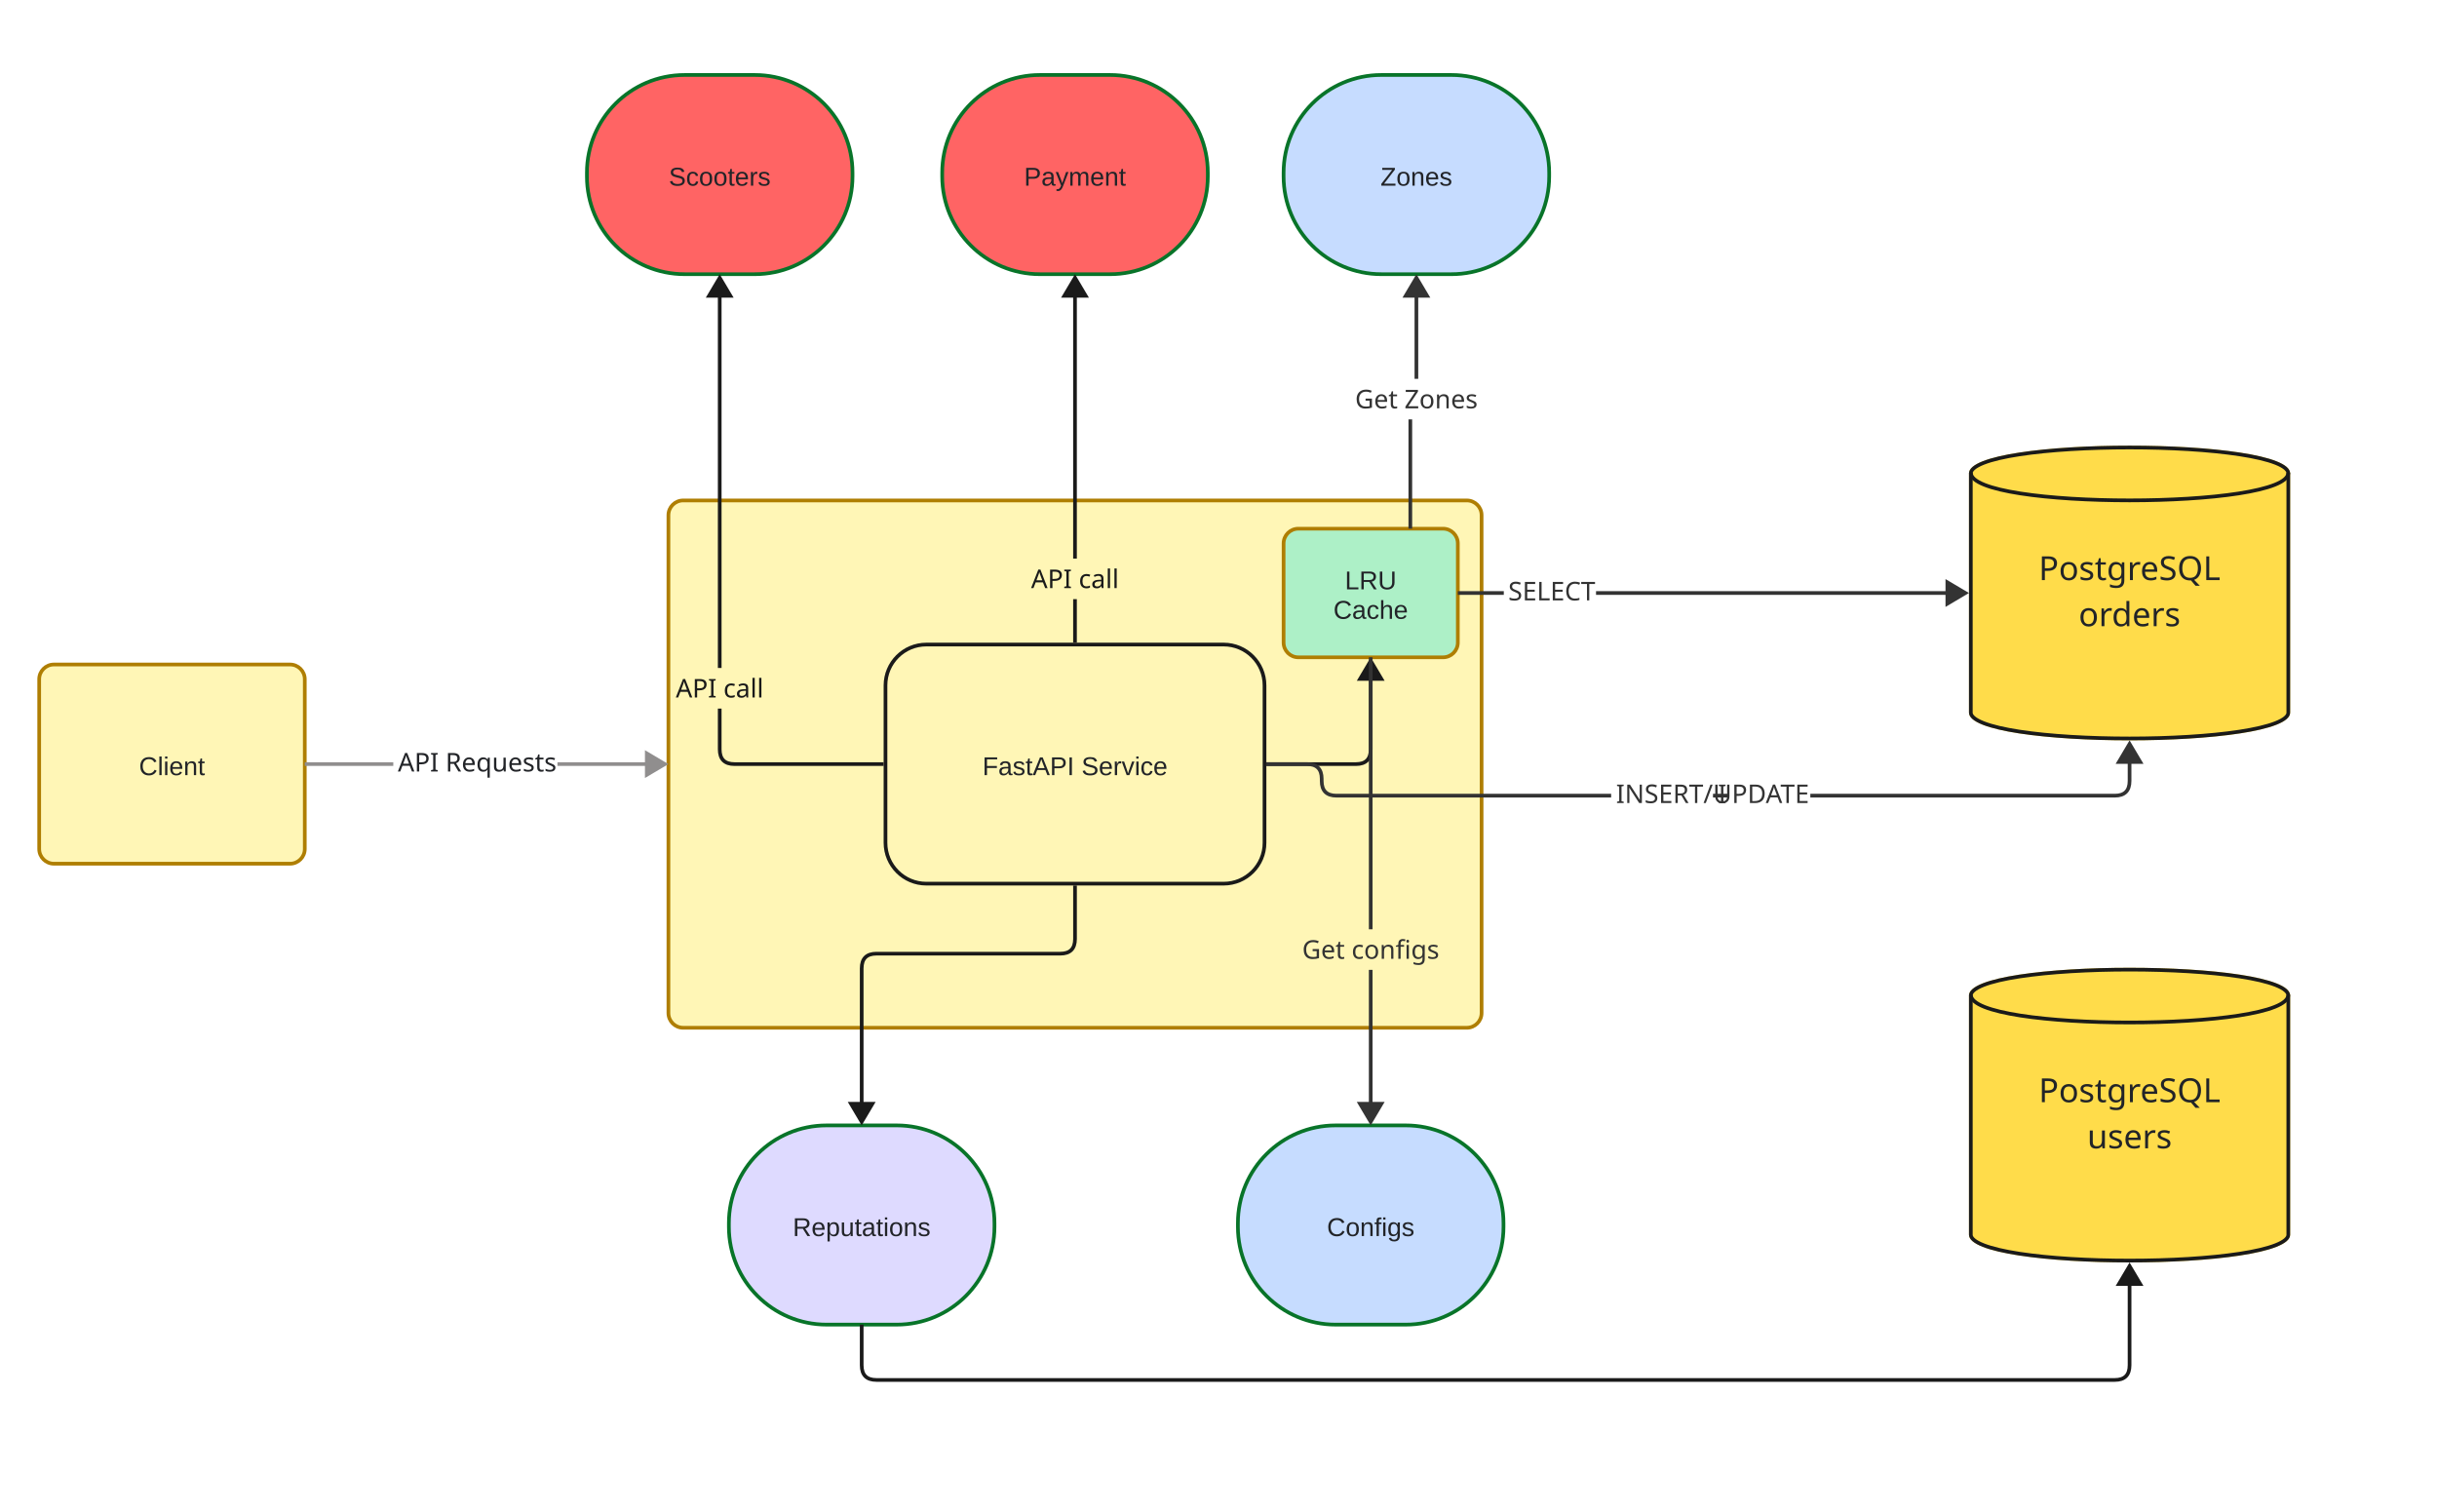
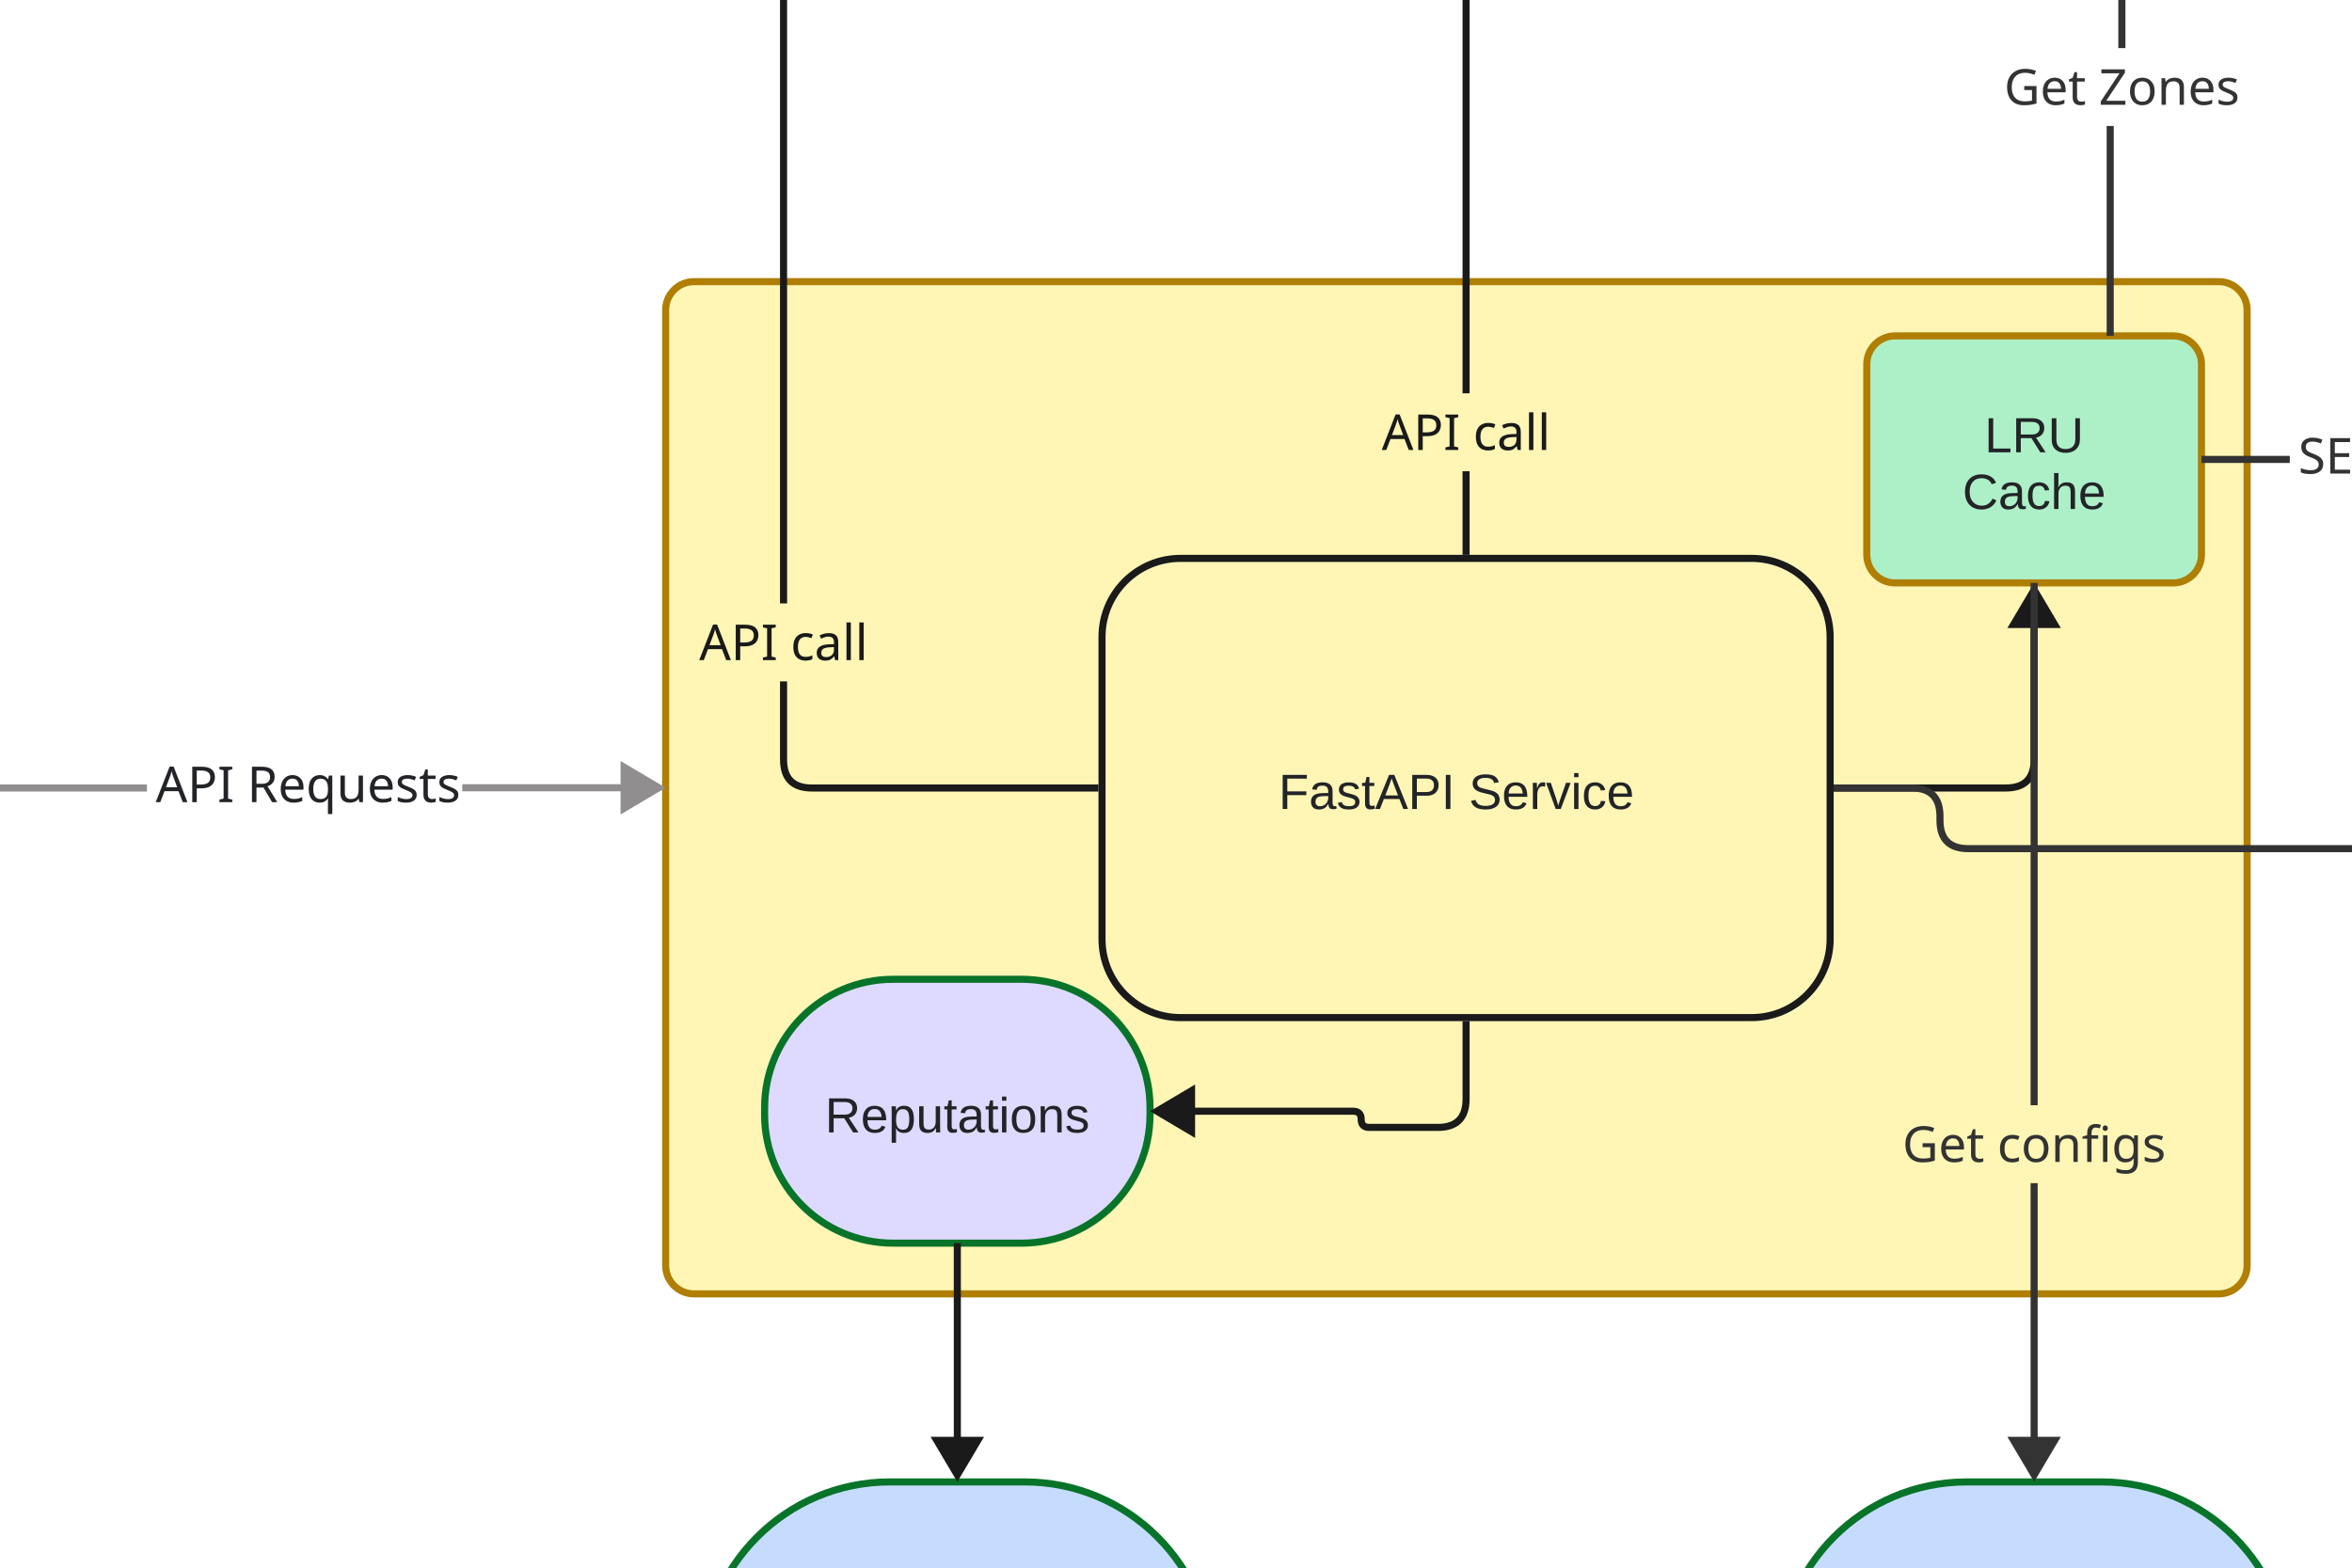
- <svg xmlns="http://www.w3.org/2000/svg" xmlns:xlink="http://www.w3.org/1999/xlink" width="1684px" height="1044.22px" style="transform-origin: 0px 0px 0px;" version="1.1">
+ <svg xmlns="http://www.w3.org/2000/svg" xmlns:xlink="http://www.w3.org/1999/xlink" width="1684px" height="1122.67px" style="transform-origin: 0px 0px 0px;" version="1.1">
  <defs>
    <style type="text/css">
		* {
			text-rendering: geometricprecision !important;
		}
		@font-face {
  font-family: 'Noto Sans';
  font-style: normal;
  font-weight: 400;
  src: local('Noto Sans'), local('NotoSans'), url("https://mirostatic.com/app/static/a73798e3d459e1bc.woff2") format('woff2');
}
@font-face {
  font-family: 'Noto Sans';
  font-style: italic;
  font-weight: 400;
  src: local('Noto Sans Italic'), local('NotoSans-Italic'), url("https://mirostatic.com/app/static/a8edd710f88715d4.woff2") format('woff2');
}
@font-face {
  font-family: 'Noto Sans';
  font-style: normal;
  font-weight: 500;
  src: local('Noto Sans Medium'), local('NotoSans-Medium'), url("https://mirostatic.com/app/static/006d7e33e60b9e12.woff2") format('woff2');
}
@font-face {
  font-family: 'Noto Sans';
  font-style: italic;
  font-weight: 500;
  src: local('Noto Sans Medium Italic'), local('NotoSans-MediumItalic'), url("https://mirostatic.com/app/static/31387059566a3171.woff2") format('woff2');
}
@font-face {
  font-family: 'Noto Sans';
  font-style: normal;
  font-weight: 600;
  src: local('Noto Sans SemiBold'), local('NotoSans-SemiBold'), url("https://mirostatic.com/app/static/526dd53b40975c37.woff2") format('woff2');
}
@font-face {
  font-family: 'Noto Sans';
  font-style: italic;
  font-weight: 600;
  src: local('Noto Sans SemiBold Italic'), local('NotoSans-SemiBoldItalic'), url("https://mirostatic.com/app/static/e73d4fdd87d7e319.woff2") format('woff2');
}
@font-face {
  font-family: 'Noto Sans';
  font-style: normal;
  font-weight: 700;
  src: local('Noto Sans Bold'), local('NotoSans-Bold'), url("https://mirostatic.com/app/static/9f11d6779c14d2bc.woff2") format('woff2');
}
@font-face {
  font-family: 'Noto Sans';
  font-style: italic;
  font-weight: 700;
  src: local('Noto Sans Bold Italic'), local('NotoSans-BoldItalic'), url("https://mirostatic.com/app/static/888e13e017cedc15.woff2") format('woff2');
}
@font-face {
  font-family: 'OpenSans';
  font-style: normal;
  font-weight: 300;
  font-display: swap;
  src: url("https://mirostatic.com/app/static/800985e1502d12bf.woff2") format('woff2');
}
@font-face {
  font-family: 'OpenSans';
  font-style: normal;
  font-weight: 400;
  font-display: swap;
  src: url("https://mirostatic.com/app/static/d8a7ca42a20caea5.woff2") format('woff2');
}
@font-face {
  font-family: 'OpenSans';
  font-style: italic;
  font-weight: 400;
  font-display: swap;
  src: url("https://mirostatic.com/app/static/3cc74c1d3919bd5c.woff2") format('woff2');
}
@font-face {
  font-family: 'OpenSans';
  font-style: normal;
  font-weight: 600;
  font-display: swap;
  src: url("https://mirostatic.com/app/static/f0481285dc248cf0.woff2") format('woff2');
}
@font-face {
  font-family: 'OpenSans';
  font-style: normal;
  font-weight: 700;
  font-display: swap;
  src: url("https://mirostatic.com/app/static/2f5e8dcf6e47bf00.woff2") format('woff2');
}
@font-face {
  font-family: 'OpenSans';
  font-style: italic;
  font-weight: 700;
  font-display: swap;
  src: url("https://mirostatic.com/app/static/0e625f45b71a26f1.woff2") format('woff2');
}
@font-face {
  font-family: 'OpenSans';
  font-style: normal;
  font-weight: 800;
  font-display: swap;
  src: url("https://mirostatic.com/app/static/645c27eb7d93eca8.woff2") format('woff2');
}
@font-face {
  font-family: 'Noto Sans Hebrew';
  font-style: normal;
  font-weight: 400;
  src: local('Noto Sans Hebrew Regular'), local('Noto Sans Hebrew-Regular'), url("https://mirostatic.com/app/static/7ebe1dcf0343326c.woff2") format('woff2'), url("https://mirostatic.com/app/static/6c11f037d6968262.woff") format('woff');
}
@font-face {
  font-family: 'Noto Sans Hebrew';
  font-style: normal;
  font-weight: 700;
  src: local('Noto Sans Hebrew Bold'), local('Noto Sans Hebrew-Bold'), url("https://mirostatic.com/app/static/d2883e2f177d0dad.woff2") format('woff2'), url("https://mirostatic.com/app/static/8546991909eadbc9.woff") format('woff');
}
@font-face {
  font-family: 'Noto Sans JP';
  font-style: normal;
  font-weight: 400;
  src: local('Noto Sans Japanese Regular'), local('Noto Sans Japanese-Regular'), url("https://mirostatic.com/app/static/9320b3c07ab79383.woff2") format('woff2'), url("https://mirostatic.com/app/static/a43be2cbcfc0b250.woff") format('woff');
}
@font-face {
  font-family: 'Noto Sans JP';
  font-style: normal;
  font-weight: 700;
  src: local('Noto Sans Japanese Bold'), local('Noto Sans Japanese-Bold'), url("https://mirostatic.com/app/static/7ab032c73212439f.woff2") format('woff2'), url("https://mirostatic.com/app/static/29f177f4466bd7a1.woff") format('woff');
}
@font-face {
  font-family: 'Noto Sans KR';
  font-style: normal;
  font-weight: 400;
  src: local(''), url("https://mirostatic.com/app/static/7a5b625774730d22.woff2") format('woff2'), url("https://mirostatic.com/app/static/2d84dc606f1fb88e.woff") format('woff');
}
@font-face {
  font-family: 'Noto Sans KR';
  font-style: normal;
  font-weight: 700;
  src: local(''), url("https://mirostatic.com/app/static/fa5a3d9073cdd58f.woff2") format('woff2'), url("https://mirostatic.com/app/static/7ded243557c83342.woff") format('woff');
}
</style>
    <path id="LineHeadArrow2" d="M-12.727,-7.545 L0,0 L-12.727,7.545 Z" />
  </defs>
  <rect id="svg-board-background-color" width="100%" height="100%" fill="#f2f2f2" />
-   <g width="5866.87px" height="4753.59px" transform="translate(-32.61, -1601.65) scale(1.274498) rotate(0, 2933.435, 2376.795)">
+   <g width="5866.87px" height="4753.59px" transform="translate(-493.8, -3674.55) scale(2.536798) rotate(0, 2933.435, 2376.795)">
    <svg width="5866.87" height="4753.59" style="width:5866.87px; height: 4753.59px;" class="diagram-widget" preserveAspectRatio="none" version="1.1">
-       <clipPath id="883650280097">
+       <clipPath id="1258562335397">
        <rect x="0" y="0" width="5866.87" height="4753.59" rx="0" ry="0" />
      </clipPath>
      <g id="Page-1" stroke="none" stroke-width="0" fill="none" fill-rule="evenodd">
-         <rect class="shape-element shape-element-rect" fill="#ffffff" fill-opacity="1" x="0" y="0" width="5866.87" height="4753.59" rx="0" ry="0" clip-path="url(#883650280097)" />
+         <rect class="shape-element shape-element-rect" fill="#ffffff" fill-opacity="1" x="0" y="0" width="5866.87" height="4753.59" rx="0" ry="0" clip-path="url(#1258562335397)" />
      </g>
      <g transform="translate(0, 0)">
        <text x="0" y="14" font-size="14" />
      </g>
    </svg>
  </g>
-   <g width="440.88px" height="285.89px" transform="translate(461.89, 345.79) scale(1.274498) rotate(0, 220.44, 142.945)">
+   <g width="446.35px" height="285.75px" transform="translate(476.61, 201.68) scale(2.536798) rotate(0, 223.175, 142.875)">
    <g>
      <g style="stroke: #af7e02;stroke-width: 2;stroke-opacity: 1;stroke-dasharray: none;stroke-linecap: round;stroke-linejoin: round;fill: #fff6b6;fill-opacity: 1">
-         <rect x="0" y="0" width="440.881" height="285.891" rx="8" />
+         <rect x="0" y="0" width="446.348" height="285.749" rx="8" />
      </g>
    </g>
    <g>
      <g style="stroke: #af7e02;stroke-width: 2;stroke-opacity: 1;stroke-dasharray: none;stroke-linecap: round;stroke-linejoin: round;fill: transparent;fill-opacity: 0" />
    </g>
    <g transform="translate(16, 16)">
-       <text xml:space="preserve" x="154.258" y="132.946" width="100.365" textLength="100.365" lengthAdjust="spacingAndGlyphs" letter-spacing="0" font-family="&quot;Arial&quot;, Arial, sans-serif, Noto Sans Hebrew, Noto Sans, Noto Sans JP, Noto Sans KR" font-size="14" fill="#222428" direction="ltr">FastAPI Service</text>
-     </g>
-   </g>
-   <g width="144px" height="108px" transform="translate(651.08, 51.81) scale(1.274498) rotate(0, 72, 54)">
-     <g>
-       <g style="stroke: #087429;stroke-width: 2;stroke-opacity: 1;stroke-dasharray: none;stroke-linecap: round;stroke-linejoin: round;fill: #ff6464;fill-opacity: 1">
-         <rect x="0" y="0" width="144" height="108" rx="53" />
-       </g>
-     </g>
-     <g>
-       <g style="stroke: #087429;stroke-width: 2;stroke-opacity: 1;stroke-dasharray: none;stroke-linecap: round;stroke-linejoin: round;fill: transparent;fill-opacity: 0" />
-     </g>
-     <g transform="translate(16, 16)">
-       <text xml:space="preserve" x="28.376" y="44" width="55.248" textLength="55.248" lengthAdjust="spacingAndGlyphs" letter-spacing="0" font-family="&quot;Arial&quot;, Arial, sans-serif, Noto Sans Hebrew, Noto Sans, Noto Sans JP, Noto Sans KR" font-size="14" fill="#222428" direction="ltr">Payment</text>
-     </g>
-   </g>
-   <g width="94.47px" height="69.73px" transform="translate(886.98, 365.31) scale(1.274498) rotate(0, 47.235, 34.865)">
+       <text xml:space="preserve" x="156.992" y="132.874" width="100.365" textLength="100.365" lengthAdjust="spacingAndGlyphs" letter-spacing="0" font-family="&quot;Arial&quot;, Arial, sans-serif, Noto Sans Hebrew, Noto Sans, Noto Sans JP, Noto Sans KR" font-size="14" fill="#222428" direction="ltr">FastAPI Service</text>
+     </g>
+   </g>
+   <g width="94.47px" height="69.73px" transform="translate(1336.59, 240.55) scale(2.536798) rotate(0, 47.235, 34.865)">
    <g>
      <g style="stroke: #af7e02;stroke-width: 2;stroke-opacity: 1;stroke-dasharray: none;stroke-linecap: round;stroke-linejoin: round;fill: #adf0c7;fill-opacity: 1">
        <rect x="0" y="0" width="94.467" height="69.731" rx="8" />
      </g>
    </g>
    <g>
      <g style="stroke: #af7e02;stroke-width: 2;stroke-opacity: 1;stroke-dasharray: none;stroke-linecap: round;stroke-linejoin: round;fill: transparent;fill-opacity: 0" />
    </g>
    <g transform="translate(16, 16)">
      <text xml:space="preserve" x="17.23" y="16.865" width="31.896" textLength="31.896" lengthAdjust="spacingAndGlyphs" letter-spacing="0" font-family="&quot;Arial&quot;, Arial, sans-serif, Noto Sans Hebrew, Noto Sans, Noto Sans JP, Noto Sans KR" font-size="14" fill="#222428" direction="ltr">LRU </text>
      <text xml:space="preserve" x="10.999" y="32.865" width="40.469" textLength="40.469" lengthAdjust="spacingAndGlyphs" letter-spacing="0" font-family="&quot;Arial&quot;, Arial, sans-serif, Noto Sans Hebrew, Noto Sans, Noto Sans JP, Noto Sans KR" font-size="14" fill="#222428" direction="ltr">Cache</text>
    </g>
  </g>
-   <g width="207.51px" height="131.63px" transform="translate(610.61, 444.09) scale(1.274498) rotate(0, 103.755, 65.815)">
+   <g width="207.51px" height="131.63px" transform="translate(786.49, 397.34) scale(2.536798) rotate(0, 103.755, 65.815)">
    <svg width="207.506" height="131.635" shape-border-width="shape-background" style="width:207.506px; height: 131.635px;" class="shape-background" preserveAspectRatio="none" version="1.1">
-       <clipPath id="24656597218">
+       <clipPath id="1241941539686">
        <rect x="0" y="0" width="207.506" height="131.635" rx="23.157" ry="23.157" />
      </clipPath>
      <g id="Page-1" stroke="none" stroke-width="0" fill="none" fill-rule="evenodd">
-         <rect class="shape-element shape-element-rect" stroke="#1a1a1a" stroke-width="4" stroke-dasharray="" stroke-opacity="1" fill="transparent" fill-opacity="0" x="0" y="0" width="207.506" height="131.635" rx="23.157" ry="23.157" clip-path="url(#24656597218)" />
+         <rect class="shape-element shape-element-rect" stroke="#1a1a1a" stroke-width="4" stroke-dasharray="" stroke-opacity="1" fill="transparent" fill-opacity="0" x="0" y="0" width="207.506" height="131.635" rx="23.157" ry="23.157" clip-path="url(#1241941539686)" />
      </g>
    </svg>
  </g>
-   <g width="207.51px" height="131.63px" transform="translate(610.61, 444.09) scale(1.274498) rotate(0, 103.755, 65.815)">
+   <g width="207.51px" height="131.63px" transform="translate(786.49, 397.34) scale(2.536798) rotate(0, 103.755, 65.815)">
    <g transform="translate(6.581737, 6.581737)" />
  </g>
-   <g width="144px" height="108px" transform="translate(405.57, 51.81) scale(1.274498) rotate(0, 72, 54)">
-     <g>
-       <g style="stroke: #087429;stroke-width: 2;stroke-opacity: 1;stroke-dasharray: none;stroke-linecap: round;stroke-linejoin: round;fill: #ff6464;fill-opacity: 1">
-         <rect x="0" y="0" width="144" height="108" rx="53" />
-       </g>
-     </g>
-     <g>
-       <g style="stroke: #087429;stroke-width: 2;stroke-opacity: 1;stroke-dasharray: none;stroke-linecap: round;stroke-linejoin: round;fill: transparent;fill-opacity: 0" />
-     </g>
-     <g transform="translate(16, 16)">
-       <text xml:space="preserve" x="28.376" y="44" width="55.248" textLength="55.248" lengthAdjust="spacingAndGlyphs" letter-spacing="0" font-family="&quot;Arial&quot;, Arial, sans-serif, Noto Sans Hebrew, Noto Sans, Noto Sans JP, Noto Sans KR" font-size="14" fill="#222428" direction="ltr">Scooters</text>
-     </g>
-   </g>
-   <g width="174.13px" height="159.76px" transform="translate(1360.59, 307.94) scale(1.274498) rotate(0, 87.065, 79.88)">
-     <svg width="174.134" height="159.756" style="width:174.134px; height: 159.756px;" class="shape-background" preserveAspectRatio="none" version="1.1">
-       <clipPath id="169894632315">
-         <path d="M0,15 C0,-5 174.134,-5 174.134,15 L174.134,144.756 C174.134,164.756 0,164.756 0,144.756 L0,15 Z" />
-       </clipPath>
-       <g stroke="none" stroke-width="0" fill="none" fill-rule="evenodd">
-         <path d="M0,15 C0,-5 174.134,-5 174.134,15 L174.134,144.756 C174.134,164.756 0,164.756 0,144.756 L0,15 Z" class="shape-element shape-element-path" stroke="#1a1a1a" stroke-width="4" stroke-dasharray="" stroke-opacity="1" fill="#ffdc4a" fill-opacity="1" clip-path="url(#169894632315)" />
-         <path d="M1,14.667 C1,34.667 173.134,34.667 173.134,14.667" stroke="#1a1a1a" stroke-width="2" stroke-dasharray="" stroke-opacity="1" fill="transparent" />
-       </g>
-     </svg>
-   </g>
-   <g width="174.13px" height="159.76px" transform="translate(1360.59, 307.94) scale(1.274498) rotate(0, 87.065, 79.88)">
-     <g transform="translate(8.706692, 7.987793)">
-       <text xml:space="preserve" x="29.076" y="64.89" width="98.568" textLength="98.568" lengthAdjust="spacingAndGlyphs" letter-spacing="0" font-family="&quot;Noto Sans&quot;, Helvetica, OpenSans, Arial, sans-serif, Noto Sans Hebrew, Noto Sans, Noto Sans JP, Noto Sans KR, Noto Sans, Noto Sans SC, PingFang SC, Microsoft YaHei" font-size="18" fill="#222428" direction="ltr">PostgreSQL</text>
-       <text xml:space="preserve" x="50.739" y="89.89" width="55.242" textLength="55.242" lengthAdjust="spacingAndGlyphs" letter-spacing="0" font-family="&quot;Noto Sans&quot;, Helvetica, OpenSans, Arial, sans-serif, Noto Sans Hebrew, Noto Sans, Noto Sans JP, Noto Sans KR, Noto Sans, Noto Sans SC, PingFang SC, Microsoft YaHei" font-size="18" fill="#222428" direction="ltr">orders</text>
-     </g>
-   </g>
-   <g width="144px" height="108px" transform="translate(27.08, 459.15) scale(1.274498) rotate(0, 72, 54)">
-     <g>
-       <g style="stroke: #af7e02;stroke-width: 2;stroke-opacity: 1;stroke-dasharray: none;stroke-linecap: round;stroke-linejoin: round;fill: #fff6b6;fill-opacity: 1">
-         <rect x="0" y="0" width="144" height="108" rx="8" />
-       </g>
-     </g>
-     <g>
-       <g style="stroke: #af7e02;stroke-width: 2;stroke-opacity: 1;stroke-dasharray: none;stroke-linecap: round;stroke-linejoin: round;fill: transparent;fill-opacity: 0" />
-     </g>
-     <g transform="translate(16, 16)">
-       <text xml:space="preserve" x="38.104" y="44" width="35.793" textLength="35.793" lengthAdjust="spacingAndGlyphs" letter-spacing="0" font-family="&quot;Arial&quot;, Arial, sans-serif, Noto Sans Hebrew, Noto Sans, Noto Sans JP, Noto Sans KR" font-size="14" fill="#222428" direction="ltr">Client</text>
-     </g>
-   </g>
-   <g width="144px" height="108px" transform="translate(886.98, 51.81) scale(1.274498) rotate(0, 72, 54)">
+   <g width="144px" height="108px" transform="translate(1273.76, 1061.24) scale(2.536798) rotate(0, 72, 54)">
    <g>
      <g style="stroke: #087429;stroke-width: 2;stroke-opacity: 1;stroke-dasharray: none;stroke-linecap: round;stroke-linejoin: round;fill: #c6dcff;fill-opacity: 1">
        <rect x="0" y="0" width="144" height="108" rx="53" />
      </g>
    </g>
    <g>
      <g style="stroke: #087429;stroke-width: 2;stroke-opacity: 1;stroke-dasharray: none;stroke-linecap: round;stroke-linejoin: round;fill: transparent;fill-opacity: 0" />
    </g>
    <g transform="translate(16, 16)">
-       <text xml:space="preserve" x="36.545" y="44" width="38.91" textLength="38.91" lengthAdjust="spacingAndGlyphs" letter-spacing="0" font-family="&quot;Arial&quot;, Arial, sans-serif, Noto Sans Hebrew, Noto Sans, Noto Sans JP, Noto Sans KR" font-size="14" fill="#222428" direction="ltr">Zones</text>
-     </g>
-   </g>
-   <g width="144px" height="108px" transform="translate(855.41, 777.63) scale(1.274498) rotate(0, 72, 54)">
+       <text xml:space="preserve" x="32.266" y="44" width="47.469" textLength="47.469" lengthAdjust="spacingAndGlyphs" letter-spacing="0" font-family="&quot;Arial&quot;, Arial, sans-serif, Noto Sans Hebrew, Noto Sans, Noto Sans JP, Noto Sans KR" font-size="14" fill="#222428" direction="ltr">Configs</text>
+     </g>
+   </g>
+   <g width="108.77px" height="74.49px" transform="translate(547.46, 701.29) scale(2.536798) rotate(0, 54.385, 37.245)">
+     <g>
+       <g style="stroke: #087429;stroke-width: 2;stroke-opacity: 1;stroke-dasharray: none;stroke-linecap: round;stroke-linejoin: round;fill: #dedaff;fill-opacity: 1">
+         <rect x="0" y="0" width="108.773" height="74.489" rx="36.244" />
+       </g>
+     </g>
+     <g>
+       <g style="stroke: #087429;stroke-width: 2;stroke-opacity: 1;stroke-dasharray: none;stroke-linecap: round;stroke-linejoin: round;fill: transparent;fill-opacity: 0" />
+     </g>
+     <g transform="translate(16, 16)">
+       <text xml:space="preserve" x="1.028" y="27.244" width="74.717" textLength="74.717" lengthAdjust="spacingAndGlyphs" letter-spacing="0" font-family="&quot;Arial&quot;, Arial, sans-serif, Noto Sans Hebrew, Noto Sans, Noto Sans JP, Noto Sans KR" font-size="14" fill="#222428" direction="ltr">Reputations</text>
+     </g>
+   </g>
+   <g width="144px" height="108px" transform="translate(502.78, 1061.24) scale(2.536798) rotate(0, 72, 54)">
    <g>
      <g style="stroke: #087429;stroke-width: 2;stroke-opacity: 1;stroke-dasharray: none;stroke-linecap: round;stroke-linejoin: round;fill: #c6dcff;fill-opacity: 1">
        <rect x="0" y="0" width="144" height="108" rx="53" />
      </g>
    </g>
    <g>
      <g style="stroke: #087429;stroke-width: 2;stroke-opacity: 1;stroke-dasharray: none;stroke-linecap: round;stroke-linejoin: round;fill: transparent;fill-opacity: 0" />
    </g>
    <g transform="translate(16, 16)">
-       <text xml:space="preserve" x="32.266" y="44" width="47.469" textLength="47.469" lengthAdjust="spacingAndGlyphs" letter-spacing="0" font-family="&quot;Arial&quot;, Arial, sans-serif, Noto Sans Hebrew, Noto Sans, Noto Sans JP, Noto Sans KR" font-size="14" fill="#222428" direction="ltr">Configs</text>
-     </g>
-   </g>
-   <g width="174.13px" height="159.76px" transform="translate(1360.59, 668.7) scale(1.274498) rotate(0, 87.065, 79.88)">
-     <svg width="174.134" height="159.756" style="width:174.134px; height: 159.756px;" class="shape-background" preserveAspectRatio="none" version="1.1">
-       <clipPath id="1111751230028">
-         <path d="M0,15 C0,-5 174.134,-5 174.134,15 L174.134,144.756 C174.134,164.756 0,164.756 0,144.756 L0,15 Z" />
-       </clipPath>
-       <g stroke="none" stroke-width="0" fill="none" fill-rule="evenodd">
-         <path d="M0,15 C0,-5 174.134,-5 174.134,15 L174.134,144.756 C174.134,164.756 0,164.756 0,144.756 L0,15 Z" class="shape-element shape-element-path" stroke="#1a1a1a" stroke-width="4" stroke-dasharray="" stroke-opacity="1" fill="#ffdc4a" fill-opacity="1" clip-path="url(#1111751230028)" />
-         <path d="M1,14.667 C1,34.667 173.134,34.667 173.134,14.667" stroke="#1a1a1a" stroke-width="2" stroke-dasharray="" stroke-opacity="1" fill="transparent" />
-       </g>
-     </svg>
-   </g>
-   <g width="174.13px" height="159.76px" transform="translate(1360.59, 668.7) scale(1.274498) rotate(0, 87.065, 79.88)">
-     <g transform="translate(8.706692, 7.987793)">
-       <text xml:space="preserve" x="29.076" y="64.89" width="98.568" textLength="98.568" lengthAdjust="spacingAndGlyphs" letter-spacing="0" font-family="&quot;Noto Sans&quot;, Helvetica, OpenSans, Arial, sans-serif, Noto Sans Hebrew, Noto Sans, Noto Sans JP, Noto Sans KR, Noto Sans, Noto Sans SC, PingFang SC, Microsoft YaHei" font-size="18" fill="#222428" direction="ltr">PostgreSQL</text>
-       <text xml:space="preserve" x="55.383" y="89.89" width="45.954" textLength="45.954" lengthAdjust="spacingAndGlyphs" letter-spacing="0" font-family="&quot;Noto Sans&quot;, Helvetica, OpenSans, Arial, sans-serif, Noto Sans Hebrew, Noto Sans, Noto Sans JP, Noto Sans KR, Noto Sans, Noto Sans SC, PingFang SC, Microsoft YaHei" font-size="18" fill="#222428" direction="ltr">users</text>
-     </g>
-   </g>
-   <g width="144px" height="108px" transform="translate(503.67, 777.63) scale(1.274498) rotate(0, 72, 54)">
-     <g>
-       <g style="stroke: #087429;stroke-width: 2;stroke-opacity: 1;stroke-dasharray: none;stroke-linecap: round;stroke-linejoin: round;fill: #dedaff;fill-opacity: 1">
-         <rect x="0" y="0" width="144" height="108" rx="53" />
-       </g>
-     </g>
-     <g>
-       <g style="stroke: #087429;stroke-width: 2;stroke-opacity: 1;stroke-dasharray: none;stroke-linecap: round;stroke-linejoin: round;fill: transparent;fill-opacity: 0" />
-     </g>
-     <g transform="translate(16, 16)">
-       <text xml:space="preserve" x="18.642" y="44" width="74.717" textLength="74.717" lengthAdjust="spacingAndGlyphs" letter-spacing="0" font-family="&quot;Arial&quot;, Arial, sans-serif, Noto Sans Hebrew, Noto Sans, Noto Sans JP, Noto Sans KR" font-size="14" fill="#222428" direction="ltr">Reputations</text>
-     </g>
-   </g>
-   <g width="687.42px" height="63.71px" transform="translate(595.44, 872.31) scale(1.274498) rotate(0, 343.71, 31.855)">
-     <path stroke-linecap="butt" stroke="#1a1a1a" stroke-width="2" fill="transparent" d="M 0 33.712 L 0 55.712 Q 0 63.712 8 63.712 L 679.424 63.712 Q 687.424 63.712 687.424 55.712 L 687.424 10.182" />
-     <use xlink:href="#LineHeadArrow2" fill="#1a1a1a" transform="translate(687.4243, 0)  rotate(-90) " />
-   </g>
-   <g width="115.66px" height="130.07px" transform="translate(595.44, 611.85) scale(1.274498) rotate(0, 57.83, 65.035)">
-     <path stroke-linecap="butt" stroke="#1a1a1a" stroke-width="2" fill="transparent" d="M 115.66 0 L 115.66 28.96 Q 115.66 36.96 107.66 36.96 L 8 36.96 Q 0 36.96 0 44.96 L 0 119.889" />
-     <use xlink:href="#LineHeadArrow2" fill="#1a1a1a" transform="translate(0, 130.0712)  rotate(90) " />
-   </g>
-   <g width="56.57px" height="57.89px" transform="translate(875.08, 454.18) scale(1.274498) rotate(0, 28.285, 28.945)">
+       <text xml:space="preserve" x="37.721" y="44" width="36.559" textLength="36.559" lengthAdjust="spacingAndGlyphs" letter-spacing="0" font-family="&quot;Arial&quot;, Arial, sans-serif, Noto Sans Hebrew, Noto Sans, Noto Sans JP, Noto Sans KR" font-size="14" fill="#222428" direction="ltr">Users</text>
+     </g>
+   </g>
+   <g width="0px" height="67.4px" transform="translate(685.43, 890.26) scale(2.536798) rotate(0, 0, 33.7)">
+     <path stroke-linecap="butt" stroke="#1a1a1a" stroke-width="2" fill="transparent" d="M 0 0 L 0 57.218" />
+     <use xlink:href="#LineHeadArrow2" fill="#1a1a1a" transform="translate(0, 67.39984)  rotate(90) " />
+   </g>
+   <g width="89.21px" height="30px" transform="translate(823.39, 731.27) scale(2.536798) rotate(0, 44.605, 15)">
+     <path stroke-linecap="butt" stroke="#1a1a1a" stroke-width="2" fill="transparent" d="M 89.207 0 L 89.207 22 Q 89.207 30 81.207 30 L 61.89 30 Q 59.604 30 59.604 27.714 L 59.604 27.714 Q 59.604 25.427 57.317 25.427 L 10.182 25.427" />
+     <use xlink:href="#LineHeadArrow2" fill="#1a1a1a" transform="translate(0, 25.427)  rotate(180) " />
+   </g>
+   <g width="56.57px" height="57.89px" transform="translate(1312.89, 417.44) scale(2.536798) rotate(0, 28.285, 28.945)">
    <path stroke-linecap="butt" stroke="#1a1a1a" stroke-width="2" fill="transparent" d="M 0 57.893 L 48.573 57.893 Q 56.573 57.893 56.573 49.893 L 56.573 10.182" />
    <use xlink:href="#LineHeadArrow2" fill="#1a1a1a" transform="translate(56.57322, 0)  rotate(-90) " />
  </g>
-   <g width="0px" height="253.78px" transform="translate(947.18, 454.18) scale(1.274498) rotate(0, 0, 126.89)">
-     <path stroke-linecap="butt" stroke="#333333" stroke-width="2" fill="transparent" d="M 0 0 L 0 243.6" clip-path="url(#LineHeadMaskYvPjgw)" />
+   <g width="0px" height="253.78px" transform="translate(1456.41, 417.44) scale(2.536798) rotate(0, 0, 126.89)">
+     <path stroke-linecap="butt" stroke="#333333" stroke-width="2" fill="transparent" d="M 0 0 L 0 243.6" clip-path="url(#LineHeadMasktxCOI6)" />
    <use xlink:href="#LineHeadArrow2" fill="#333333" transform="translate(0, 253.7819)  rotate(90) " />
-     <clipPath id="LineHeadMaskYvPjgw">
-       <path d="M -2 -2 M -2 147.45 L 37.5 147.45 L 37.5 169.45 L -2 169.45 M -2 -2 L 1684 -2 L 1684 1044.22 L -2 1044.22" fill-rule="evenodd" clip-rule="evenodd" />
+     <clipPath id="LineHeadMasktxCOI6">
+       <path d="M -2 -2 M -2 147.45 L 37.5 147.45 L 37.5 169.45 L -2 169.45 M -2 -2 L 1684 -2 L 1684 1122.67 L -2 1122.67" fill-rule="evenodd" clip-rule="evenodd" />
    </clipPath>
    <g width="75" height="20" transform="translate(-37.5, 149.4502) scale(1) rotate(0)">
      <text xml:space="preserve" x="0.316" y="14" width="74.368" textLength="74.368" lengthAdjust="spacingAndGlyphs" letter-spacing="0" font-family="&quot;Noto Sans&quot;, Helvetica, OpenSans, Arial, sans-serif, Noto Sans Hebrew, Noto Sans, Noto Sans JP, Noto Sans KR, Noto Sans, Noto Sans SC, PingFang SC, Microsoft YaHei" font-size="14" fill="#333333" direction="ltr">Get configs</text>
    </g>
  </g>
-   <g width="3.29px" height="137.98px" transform="translate(974.55, 189.45) scale(1.274498) rotate(0, 1.645, 68.99)">
-     <path stroke-linecap="butt" stroke="#333333" stroke-width="2" fill="transparent" d="M 0 137.982 L 0 70.638 Q 0 68.991 1.647 68.991 L 1.647 68.991 Q 3.294 68.991 3.294 67.344 L 3.294 10.182" clip-path="url(#LineHeadMaskbtnboC)" />
+   <g width="3.29px" height="137.98px" transform="translate(1510.88, -109.48) scale(2.536798) rotate(0, 1.645, 68.99)">
+     <path stroke-linecap="butt" stroke="#333333" stroke-width="2" fill="transparent" d="M 0 137.982 L 0 70.638 Q 0 68.991 1.647 68.991 L 1.647 68.991 Q 3.294 68.991 3.294 67.344 L 3.294 10.182" clip-path="url(#LineHeadMaskghG5Yu)" />
    <use xlink:href="#LineHeadArrow2" fill="#333333" transform="translate(3.293796, 0)  rotate(-90) " />
-     <clipPath id="LineHeadMaskbtnboC">
-       <path d="M -2 -2 M -2 56.729 L 37.294 56.729 L 37.294 78.729 L -2 78.729 M -2 -2 L 1684 -2 L 1684 1044.22 L -2 1044.22" fill-rule="evenodd" clip-rule="evenodd" />
+     <clipPath id="LineHeadMaskghG5Yu">
+       <path d="M -2 -2 M -2 56.729 L 37.294 56.729 L 37.294 78.729 L -2 78.729 M -2 -2 L 1684 -2 L 1684 1122.67 L -2 1122.67" fill-rule="evenodd" clip-rule="evenodd" />
    </clipPath>
    <g width="68" height="20" transform="translate(-30.7062, 58.72859) scale(1) rotate(0)">
      <text xml:space="preserve" x="0.743" y="14" width="66.514" textLength="66.514" lengthAdjust="spacingAndGlyphs" letter-spacing="0" font-family="&quot;Noto Sans&quot;, Helvetica, OpenSans, Arial, sans-serif, Noto Sans Hebrew, Noto Sans, Noto Sans JP, Noto Sans KR, Noto Sans, Noto Sans SC, PingFang SC, Microsoft YaHei" font-size="14" fill="#333333" direction="ltr">Get Zones</text>
    </g>
  </g>
-   <g width="197.16px" height="0px" transform="translate(210.61, 527.97) scale(1.274498) rotate(0, 98.58, 0)">
-     <path stroke-linecap="butt" stroke="#908e8e" stroke-width="2" fill="transparent" d="M 0 0 L 186.98 0" clip-path="url(#LineHeadMaskLDnNFe)" />
-     <use xlink:href="#LineHeadArrow2" fill="#908e8e" transform="translate(197.1618, 0)  rotate(0) " />
-     <clipPath id="LineHeadMaskLDnNFe">
-       <path d="M -2 -2 M 47.99 -2 L 136.99 -2 L 136.99 10 L 47.99 10 M -2 -2 L 1684 -2 L 1684 1044.22 L -2 1044.22" fill-rule="evenodd" clip-rule="evenodd" />
-     </clipPath>
-     <g width="87" height="20" transform="translate(49.99001, -10) scale(1) rotate(0)">
+   <g width="191.69px" height="0.07px" transform="translate(-9.68, 564.12) scale(2.536798) rotate(0, 95.845, 0.035)">
+     <path stroke-linecap="butt" stroke="#908e8e" stroke-width="2" fill="transparent" d="M 0 0.071 L 95.812 0.071 Q 95.847 0.071 95.847 0.036 L 95.847 0.036 Q 95.847 0 95.883 0 L 181.513 0" clip-path="url(#LineHeadMaskByc3Wi)" />
+     <use xlink:href="#LineHeadArrow2" fill="#908e8e" transform="translate(191.6948, 0)  rotate(0) " />
+     <clipPath id="LineHeadMaskByc3Wi">
+       <path d="M -2 -2 M 45.292 -2 L 134.292 -2 L 134.292 10.071 L 45.292 10.071 M -2 -2 L 1684 -2 L 1684 1122.67 L -2 1122.67" fill-rule="evenodd" clip-rule="evenodd" />
+     </clipPath>
+     <g width="87" height="20" transform="translate(47.29212, -9.92869) scale(1) rotate(0)">
      <text xml:space="preserve" x="0.485" y="14" width="86.03" textLength="86.03" lengthAdjust="spacingAndGlyphs" letter-spacing="0" font-family="&quot;Noto Sans&quot;, Helvetica, OpenSans, Arial, sans-serif, Noto Sans Hebrew, Noto Sans, Noto Sans JP, Noto Sans KR, Noto Sans, Noto Sans SC, PingFang SC, Microsoft YaHei" font-size="14" fill="#222428" direction="ltr">API Requests</text>
    </g>
  </g>
-   <g width="88.88px" height="265.61px" transform="translate(497.33, 189.45) scale(1.274498) rotate(0, 44.44, 132.805)">
-     <path stroke-linecap="butt" stroke="#1a1a1a" stroke-width="2" fill="transparent" d="M 88.88 265.606 L 8 265.606 Q 0 265.606 0 257.606 L 0 10.182" clip-path="url(#LineHeadMaskaJbamW)" />
+   <g width="88.88px" height="265.61px" transform="translate(561.02, -109.48) scale(2.536798) rotate(0, 44.44, 132.805)">
+     <path stroke-linecap="butt" stroke="#1a1a1a" stroke-width="2" fill="transparent" d="M 88.88 265.606 L 8 265.606 Q 0 265.606 0 257.606 L 0 10.182" clip-path="url(#LineHeadMaskmHzCvq)" />
    <use xlink:href="#LineHeadArrow2" fill="#1a1a1a" transform="translate(0, 0)  rotate(-90) " />
-     <clipPath id="LineHeadMaskaJbamW">
-       <path d="M -2 -2 M -2 213.509 L 24.5 213.509 L 24.5 235.509 L -2 235.509 M -2 -2 L 1684 -2 L 1684 1044.22 L -2 1044.22" fill-rule="evenodd" clip-rule="evenodd" />
+     <clipPath id="LineHeadMaskmHzCvq">
+       <path d="M -2 -2 M -2 213.509 L 24.5 213.509 L 24.5 235.509 L -2 235.509 M -2 -2 L 1684 -2 L 1684 1122.67 L -2 1122.67" fill-rule="evenodd" clip-rule="evenodd" />
    </clipPath>
    <g width="49" height="20" transform="translate(-24.5, 215.5091) scale(1) rotate(0)">
      <text xml:space="preserve" x="0.7" y="14" width="47.6" textLength="47.6" lengthAdjust="spacingAndGlyphs" letter-spacing="0" font-family="&quot;Noto Sans&quot;, Helvetica, OpenSans, Arial, sans-serif, Noto Sans Hebrew, Noto Sans, Noto Sans JP, Noto Sans KR, Noto Sans, Noto Sans SC, PingFang SC, Microsoft YaHei" font-size="14" fill="#1a1a1a" direction="ltr">API call</text>
    </g>
  </g>
-   <g width="468.01px" height="30px" transform="translate(875.08, 511.55) scale(1.274498) rotate(0, 234.005, 15)">
-     <path stroke-linecap="butt" stroke="#333333" stroke-width="2" fill="transparent" d="M 0 12.881 L 22 12.881 Q 30 12.881 30 20.881 L 30 22 Q 30 30 38 30 L 460.012 30 Q 468.012 30 468.012 22 L 468.012 10.182" clip-path="url(#LineHeadMaskuSsWzK)" />
+   <g width="468.01px" height="30px" transform="translate(1312.89, 531.63) scale(2.536798) rotate(0, 234.005, 15)">
+     <path stroke-linecap="butt" stroke="#333333" stroke-width="2" fill="transparent" d="M 0 12.881 L 22 12.881 Q 30 12.881 30 20.881 L 30 22 Q 30 30 38 30 L 460.012 30 Q 468.012 30 468.012 22 L 468.012 10.182" clip-path="url(#LineHeadMaskHAvYCJ)" />
    <use xlink:href="#LineHeadArrow2" fill="#333333" transform="translate(468.0119, 0)  rotate(-90) " />
-     <clipPath id="LineHeadMaskuSsWzK">
-       <path d="M -2 -2 M 242.147 18 L 250.147 18 L 250.147 40 L 242.147 40 M 186.93 18 L 294.93 18 L 294.93 40 L 186.93 40 M -2 -2 L 1684 -2 L 1684 1044.22 L -2 1044.22" fill-rule="evenodd" clip-rule="evenodd" />
+     <clipPath id="LineHeadMaskHAvYCJ">
+       <path d="M -2 -2 M 242.147 18 L 250.147 18 L 250.147 40 L 242.147 40 M 186.93 18 L 294.93 18 L 294.93 40 L 186.93 40 M -2 -2 L 1684 -2 L 1684 1122.67 L -2 1122.67" fill-rule="evenodd" clip-rule="evenodd" />
    </clipPath>
    <g width="6" height="20" transform="translate(244.1466, 20) scale(1) rotate(0)">
      <text xml:space="preserve" x="0.627" y="14" width="4.746" textLength="4.746" lengthAdjust="spacingAndGlyphs" letter-spacing="0" font-family="&quot;Noto Sans&quot;, Helvetica, OpenSans, Arial, sans-serif, Noto Sans Hebrew, Noto Sans, Noto Sans JP, Noto Sans KR, Noto Sans, Noto Sans SC, PingFang SC, Microsoft YaHei" font-size="14" fill="#333333" direction="ltr">I</text>
    </g>
    <g width="106" height="20" transform="translate(188.9304, 20) scale(1) rotate(0)">
      <text xml:space="preserve" x="0.633" y="14" width="104.734" textLength="104.734" lengthAdjust="spacingAndGlyphs" letter-spacing="0" font-family="&quot;Noto Sans&quot;, Helvetica, OpenSans, Arial, sans-serif, Noto Sans Hebrew, Noto Sans, Noto Sans JP, Noto Sans KR, Noto Sans, Noto Sans SC, PingFang SC, Microsoft YaHei" font-size="14" fill="#333333" direction="ltr">INSERT/UPDATE</text>
    </g>
  </g>
-   <g width="277.14px" height="0px" transform="translate(1007.38, 409.75) scale(1.274498) rotate(0, 138.57, 0)">
-     <path stroke-linecap="butt" stroke="#333333" stroke-width="2" fill="transparent" d="M 0 0 L 266.957 0" clip-path="url(#LineHeadMaskngWhjz)" />
+   <g width="277.14px" height="0px" transform="translate(1576.23, 329) scale(2.536798) rotate(0, 138.57, 0)">
+     <path stroke-linecap="butt" stroke="#333333" stroke-width="2" fill="transparent" d="M 0 0 L 266.957 0" clip-path="url(#LineHeadMask3LwO3B)" />
    <use xlink:href="#LineHeadArrow2" fill="#333333" transform="translate(277.1384, 0)  rotate(0) " />
-     <clipPath id="LineHeadMaskngWhjz">
-       <path d="M -2 -2 M 24.929 -2 L 74.929 -2 L 74.929 10 L 24.929 10 M -2 -2 L 1684 -2 L 1684 1044.22 L -2 1044.22" fill-rule="evenodd" clip-rule="evenodd" />
+     <clipPath id="LineHeadMask3LwO3B">
+       <path d="M -2 -2 M 24.929 -2 L 74.929 -2 L 74.929 10 L 24.929 10 M -2 -2 L 1684 -2 L 1684 1122.67 L -2 1122.67" fill-rule="evenodd" clip-rule="evenodd" />
    </clipPath>
    <g width="48" height="20" transform="translate(26.92935, -10) scale(1) rotate(0)">
      <text xml:space="preserve" x="0.389" y="14" width="47.222" textLength="47.222" lengthAdjust="spacingAndGlyphs" letter-spacing="0" font-family="&quot;Noto Sans&quot;, Helvetica, OpenSans, Arial, sans-serif, Noto Sans Hebrew, Noto Sans, Noto Sans JP, Noto Sans KR, Noto Sans, Noto Sans SC, PingFang SC, Microsoft YaHei" font-size="14" fill="#333333" direction="ltr">SELECT</text>
    </g>
  </g>
-   <g width="0px" height="199.79px" transform="translate(742.84, 189.45) scale(1.274498) rotate(0, 0, 99.895)">
-     <path stroke-linecap="butt" stroke="#1a1a1a" stroke-width="2" fill="transparent" d="M 0 199.789 L 0 10.182" clip-path="url(#LineHeadMaskwixsLB)" />
+   <g width="0px" height="199.79px" transform="translate(1049.69, -109.48) scale(2.536798) rotate(0, 0, 99.895)">
+     <path stroke-linecap="butt" stroke="#1a1a1a" stroke-width="2" fill="transparent" d="M 0 199.789 L 0 10.182" clip-path="url(#LineHeadMask3DlTek)" />
    <use xlink:href="#LineHeadArrow2" fill="#1a1a1a" transform="translate(0, 0)  rotate(-90) " />
-     <clipPath id="LineHeadMaskwixsLB">
-       <path d="M -2 -2 M -2 154.184 L 24.5 154.184 L 24.5 176.184 L -2 176.184 M -2 -2 L 1684 -2 L 1684 1044.22 L -2 1044.22" fill-rule="evenodd" clip-rule="evenodd" />
+     <clipPath id="LineHeadMask3DlTek">
+       <path d="M -2 -2 M -2 154.184 L 24.5 154.184 L 24.5 176.184 L -2 176.184 M -2 -2 L 1684 -2 L 1684 1122.67 L -2 1122.67" fill-rule="evenodd" clip-rule="evenodd" />
    </clipPath>
    <g width="49" height="20" transform="translate(-24.5, 156.1838) scale(1) rotate(0)">
      <text xml:space="preserve" x="0.7" y="14" width="47.6" textLength="47.6" lengthAdjust="spacingAndGlyphs" letter-spacing="0" font-family="&quot;Noto Sans&quot;, Helvetica, OpenSans, Arial, sans-serif, Noto Sans Hebrew, Noto Sans, Noto Sans JP, Noto Sans KR, Noto Sans, Noto Sans SC, PingFang SC, Microsoft YaHei" font-size="14" fill="#1a1a1a" direction="ltr">API call</text>
    </g>
  </g>
</svg>
